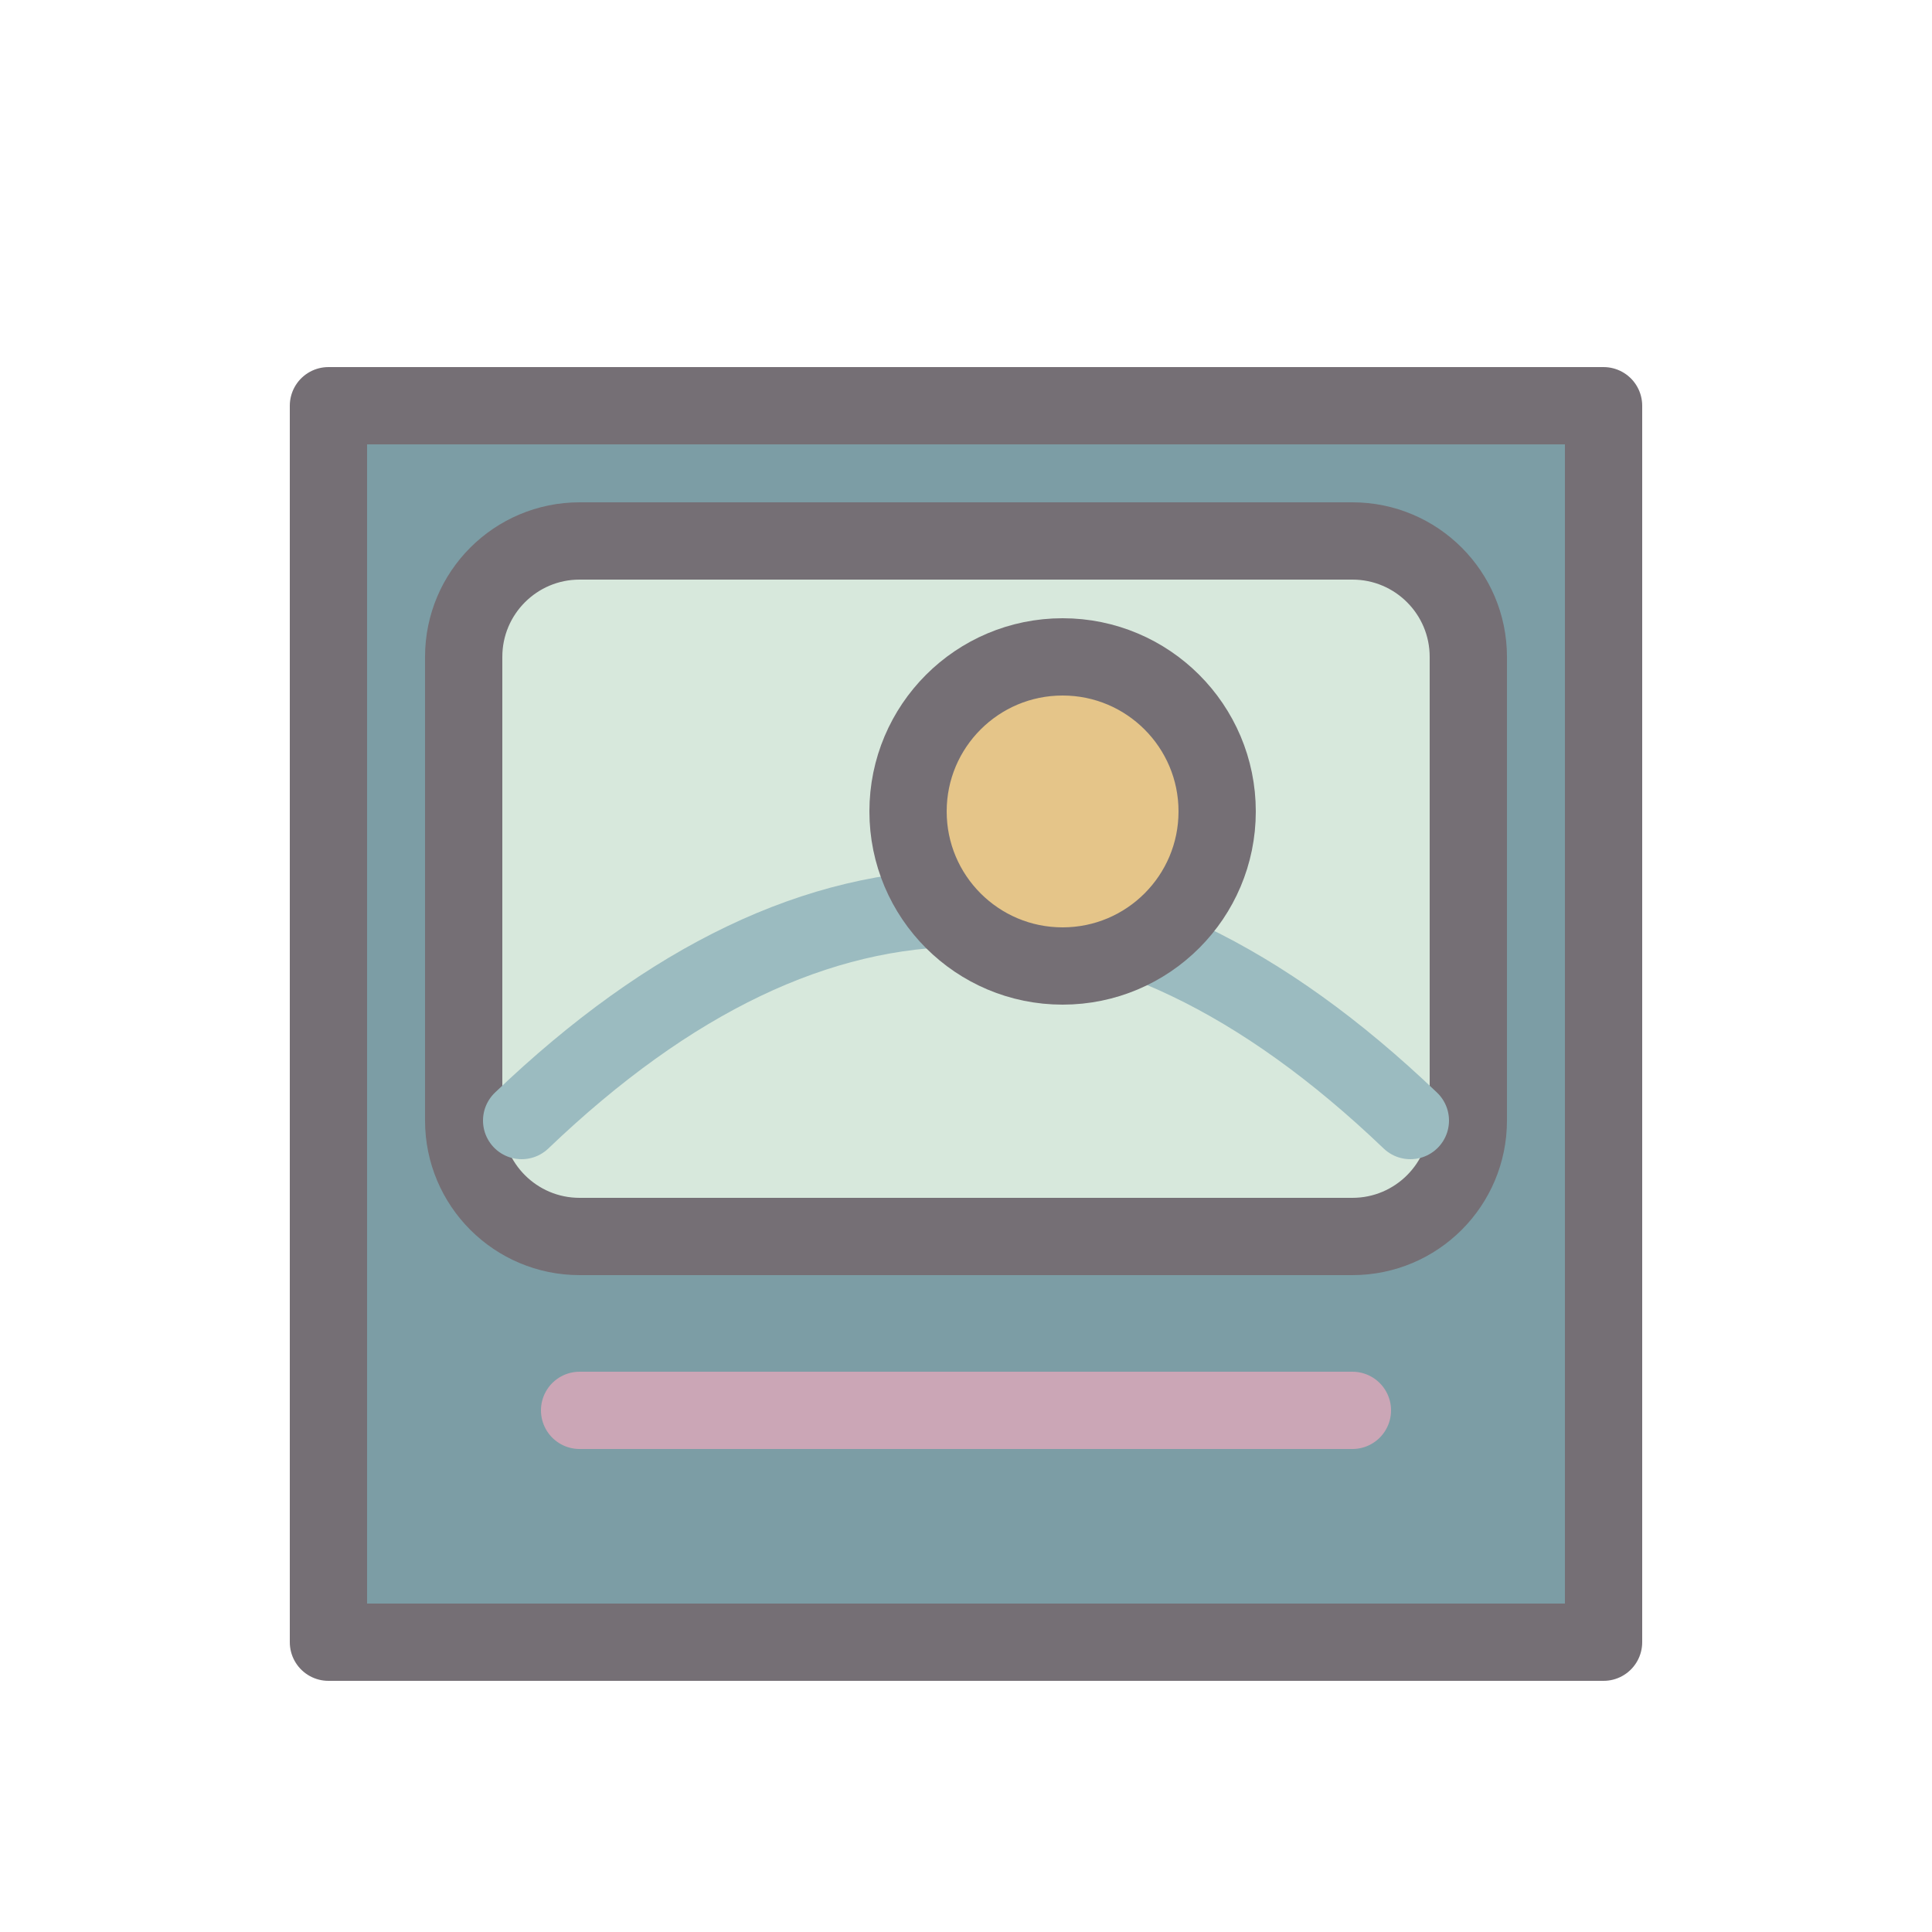
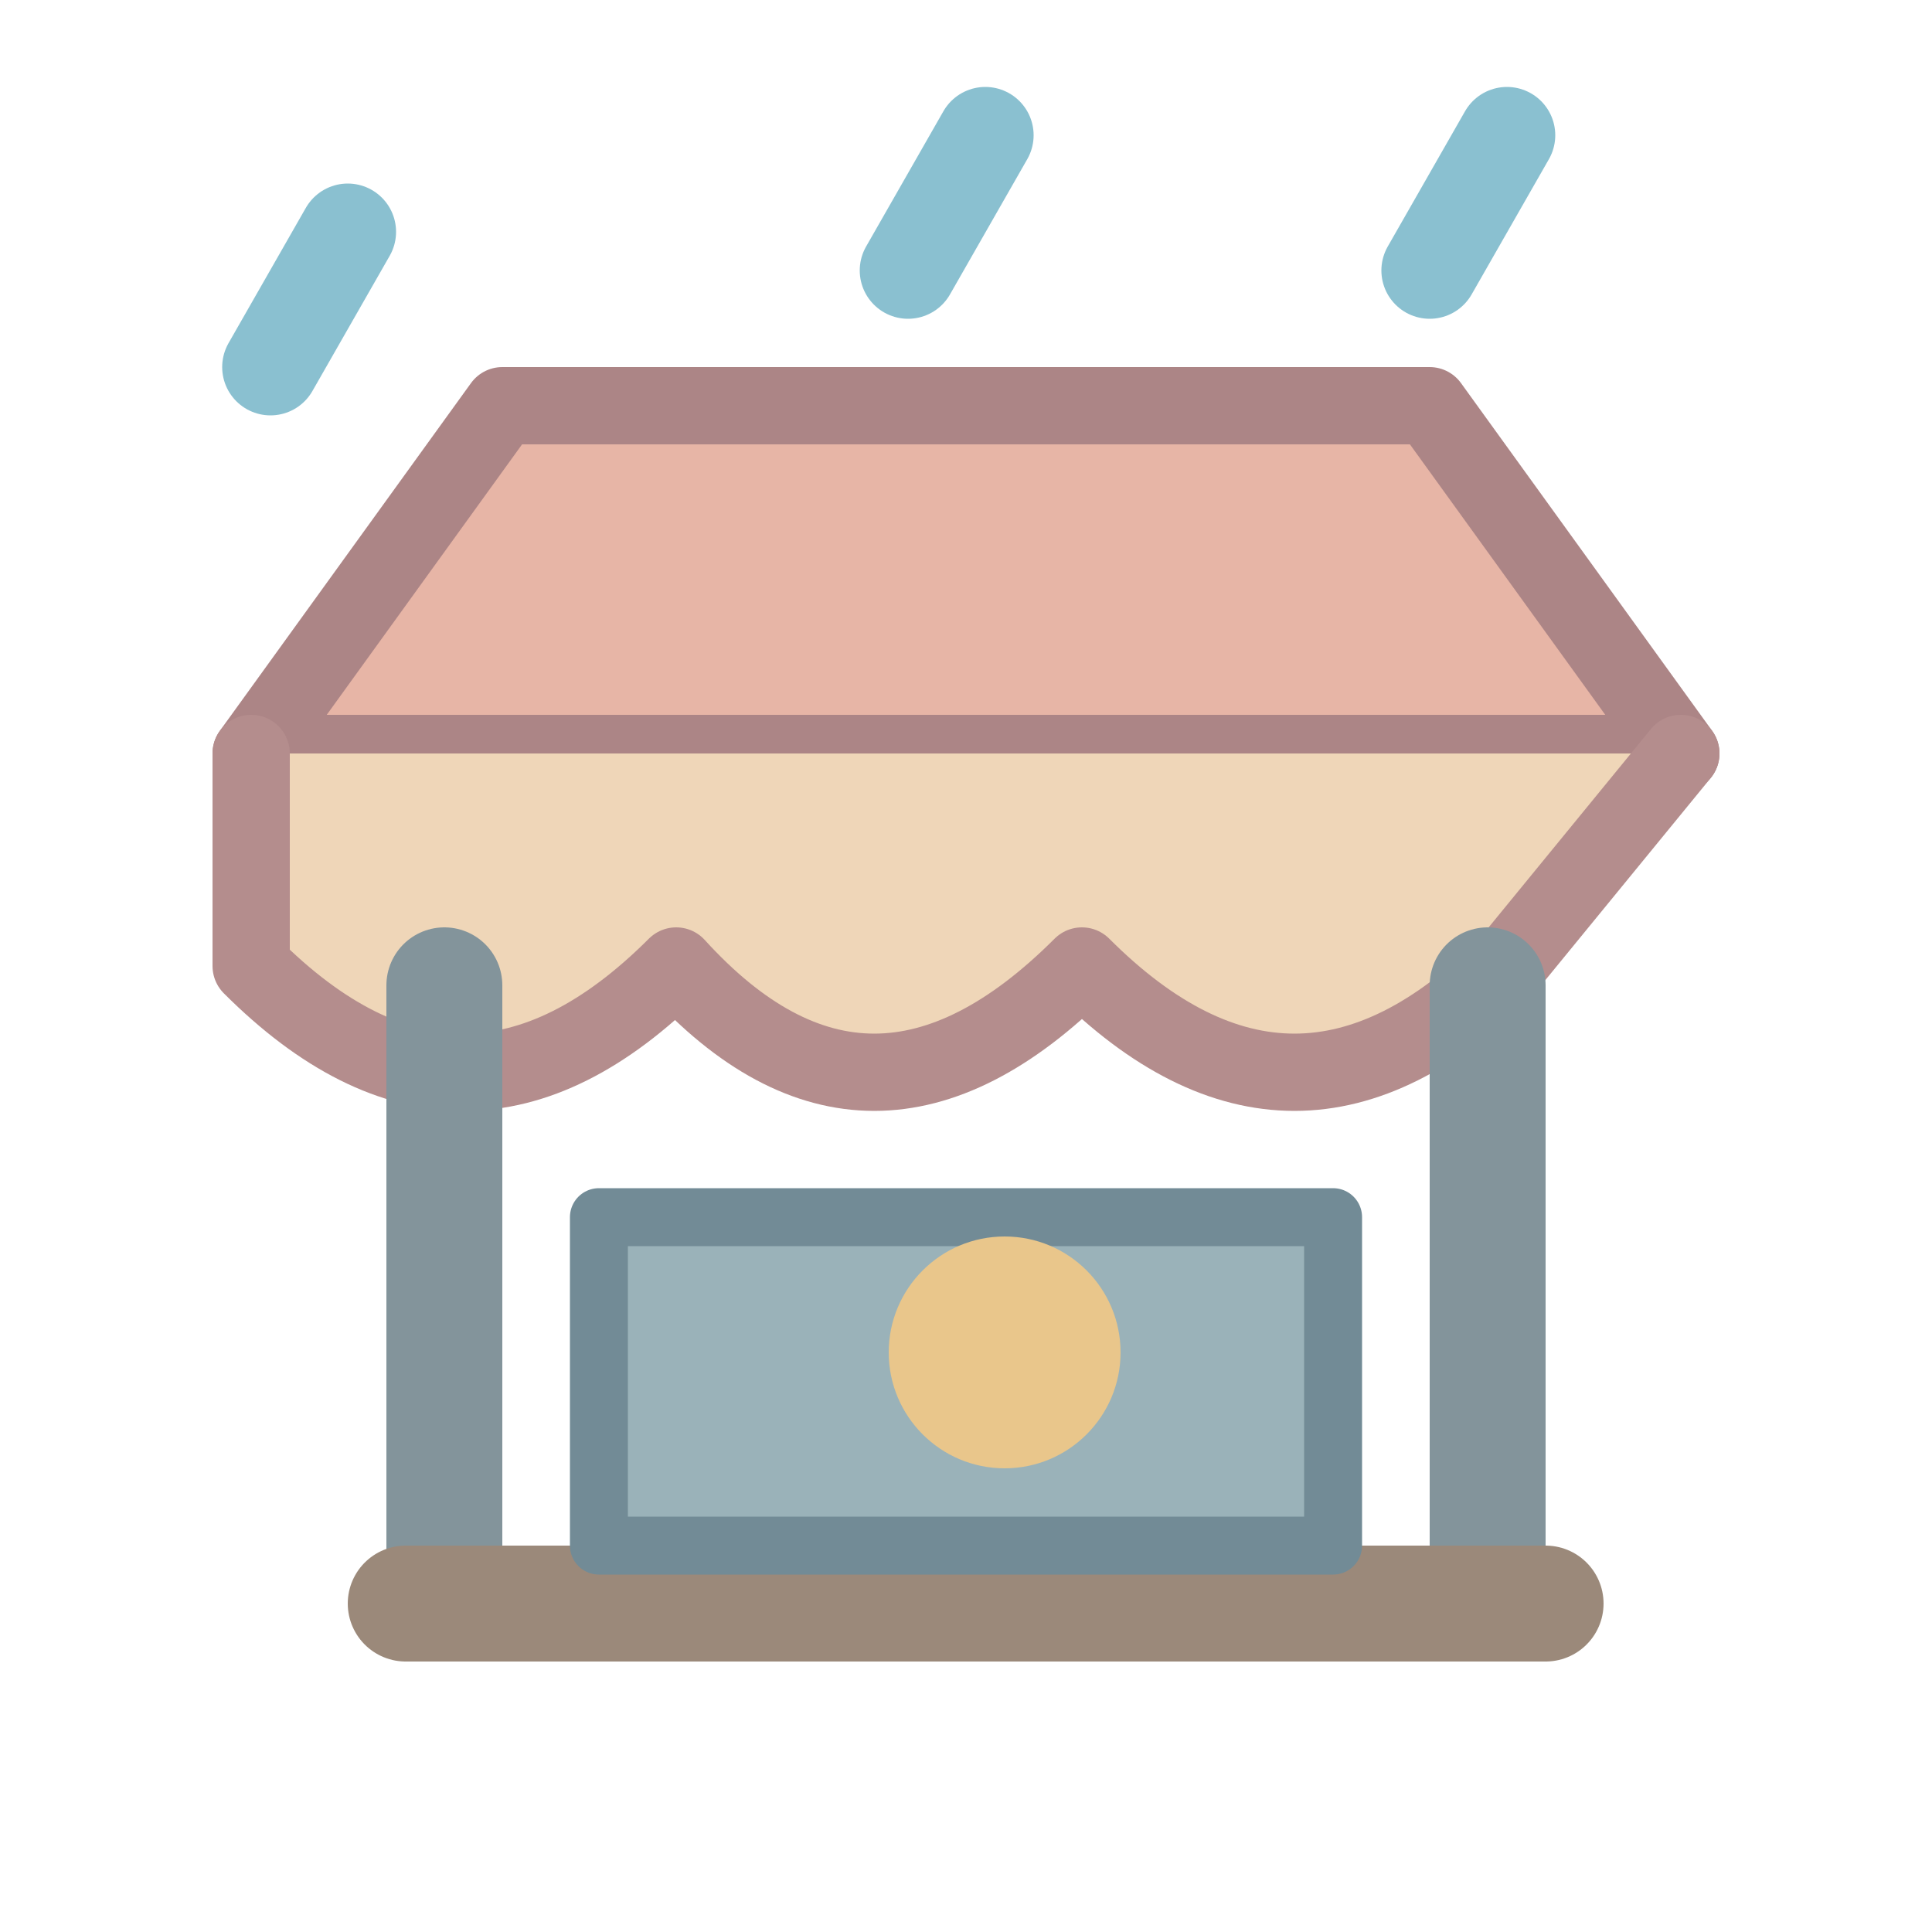
<svg xmlns="http://www.w3.org/2000/svg" viewBox="0 0 100 100">
-   <g stroke="#756F75" stroke-width="4" stroke-linecap="round" stroke-linejoin="round">
-     <path d="M17 21h66v64H17Z" fill="#7C9DA5" />
-     <rect x="24" y="28" width="52" height="36" rx="6" fill="#D7E8DC" />
-     <path d="M27 58q23-22 46 0" fill="none" stroke="#9BBBC0" />
-     <circle cx="55" cy="42" r="8" fill="#E5C589" />
-     <path d="M30 73h40" stroke="#CBA6B6" />
+   <g stroke-linecap="round" stroke-linejoin="round">
+     <path d="M13 39 26 21h48l13 18Z" fill="#E7B5A6" stroke="#AC8586" stroke-width="4" />
+     <path d="M13 39v11q11 11 22 0 10 11 21 0 11 11 22 0l9-11" fill="#EFD6B8" stroke="#B48D8D" stroke-width="4" />
+     <path d="M23 51v31m54-31v31" stroke="#83949B" stroke-width="6" />
+     <path d="M21 83h59" stroke="#9B897A" stroke-width="6" />
+     <path d="M31 63h38v17H31Z" fill="#9AB2B9" stroke="#728B96" stroke-width="3" />
+     <circle cx="52" cy="70" r="6" fill="#E9C68B" />
+     <path d="m18 12-4 7m37-12-4 7m31-7-4 7" stroke="#8AC0D0" stroke-width="5" />
  </g>
</svg>
